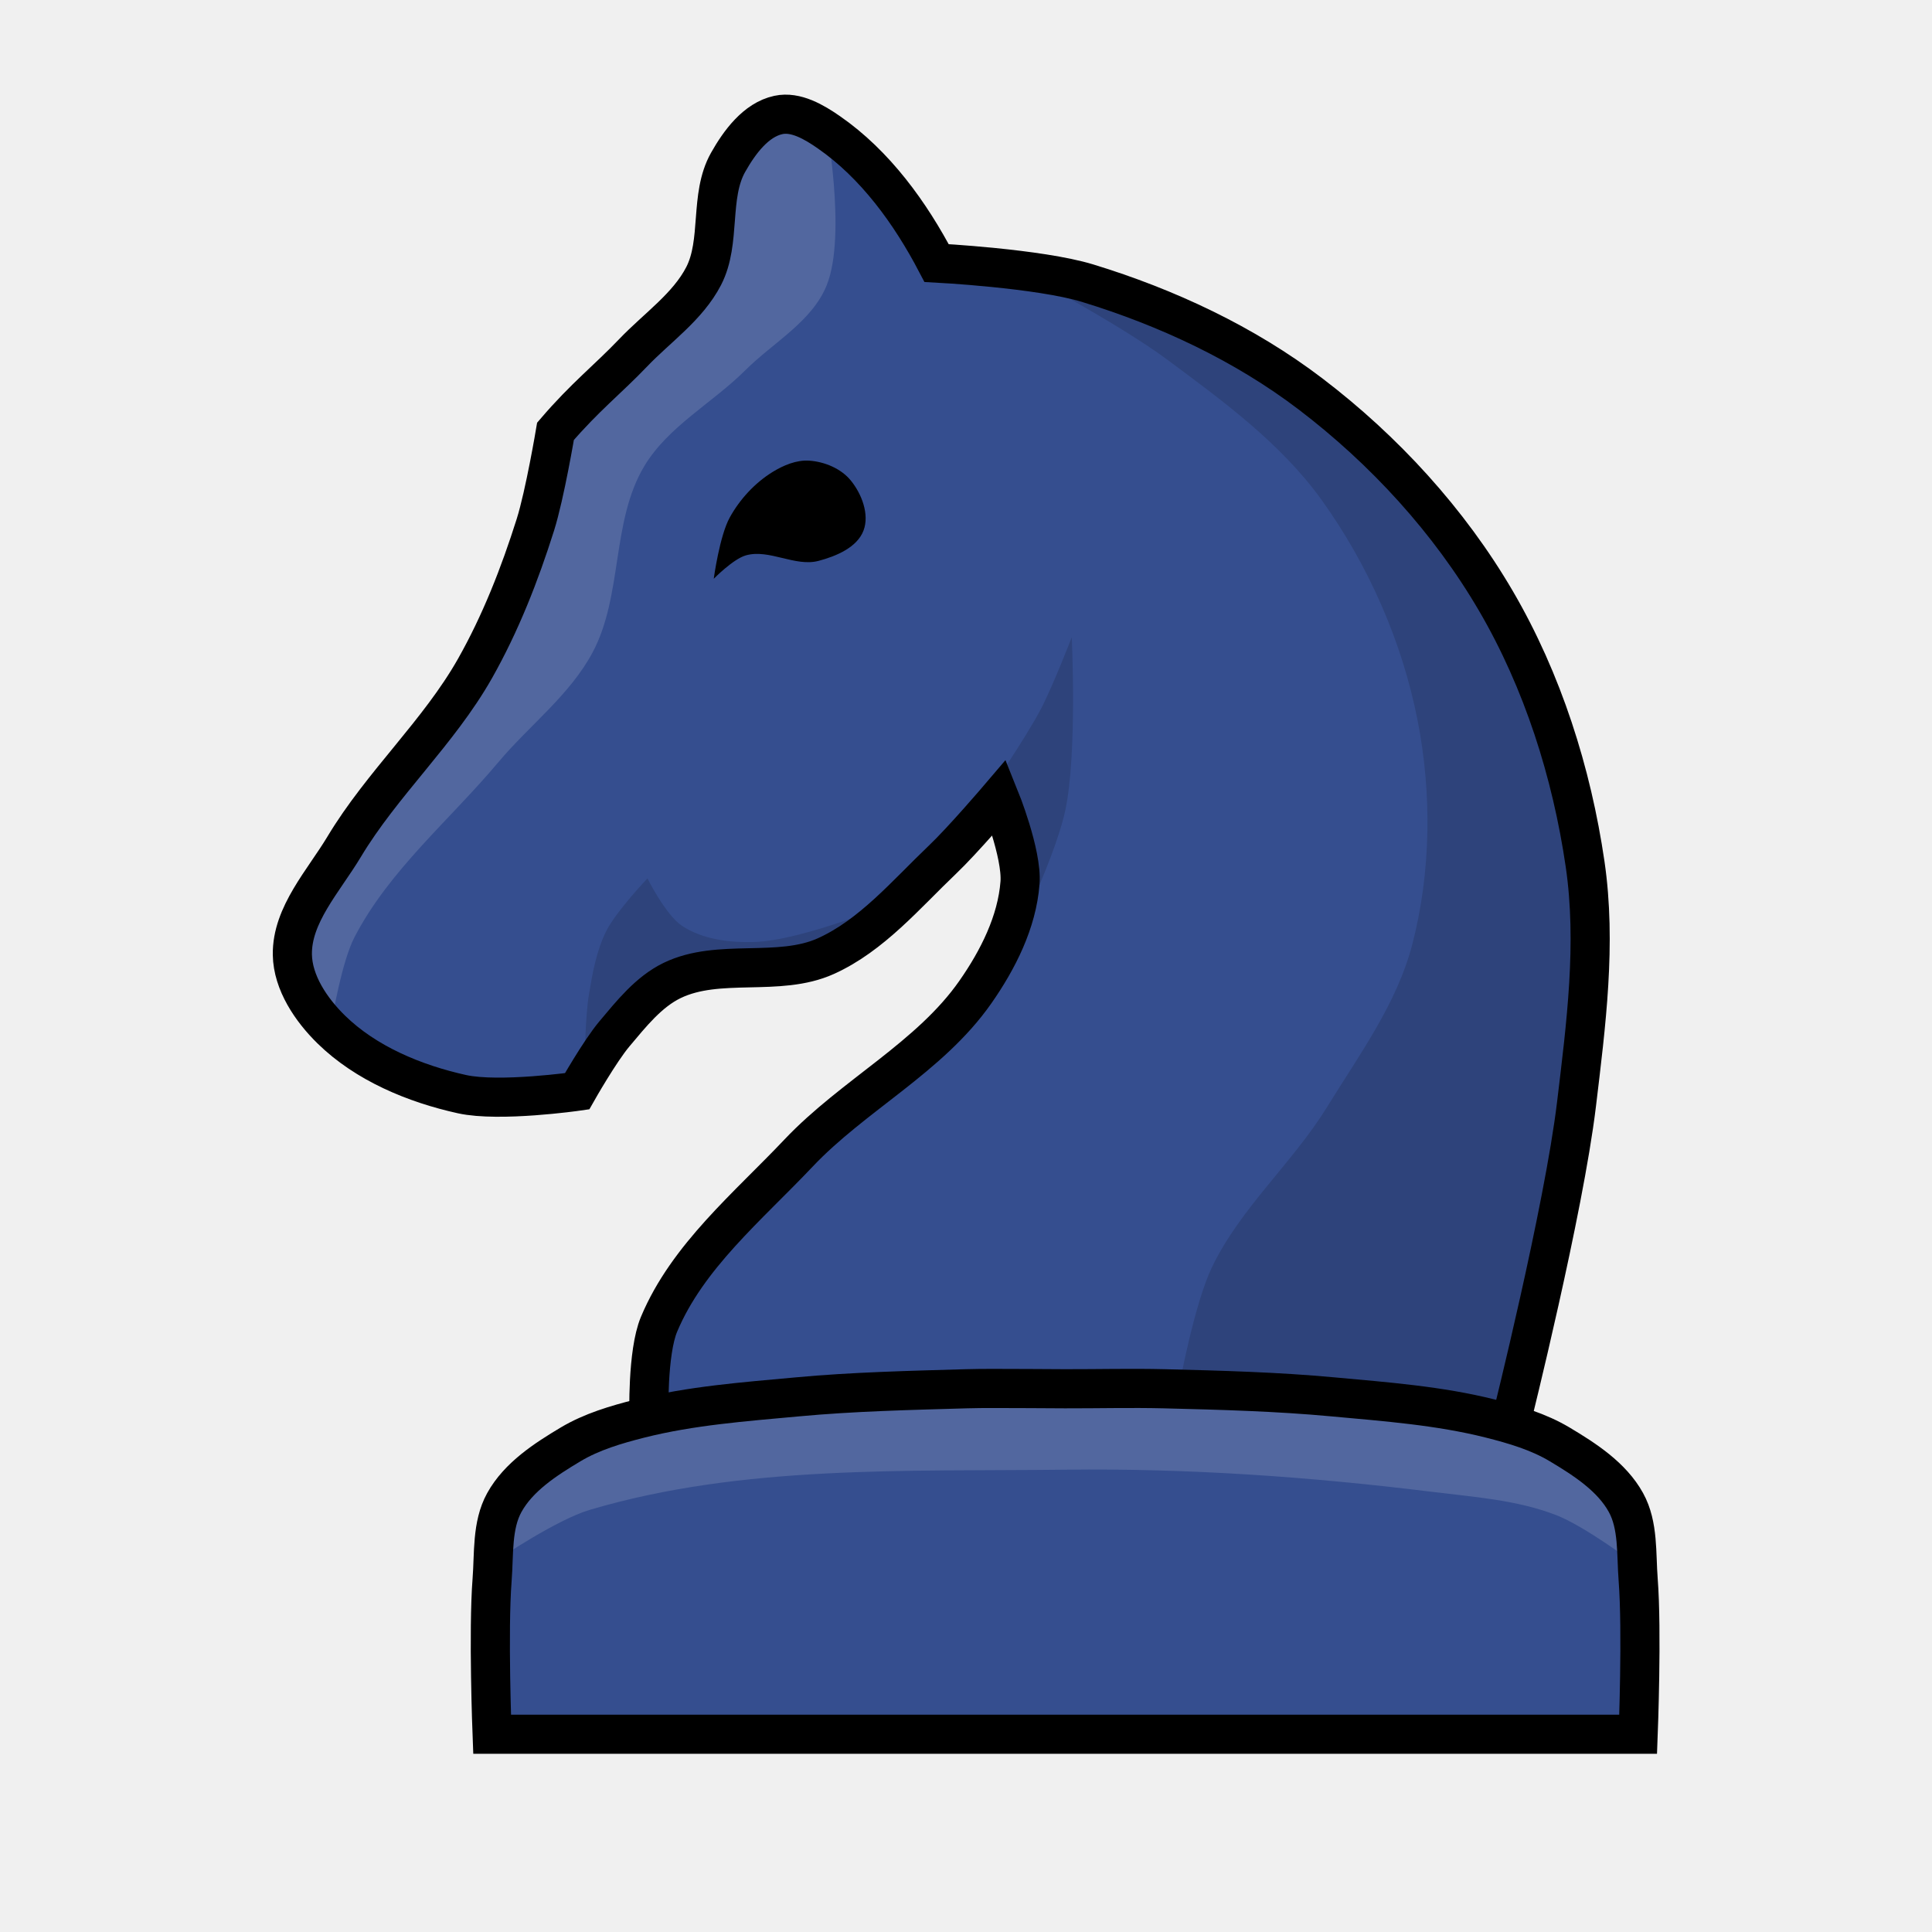
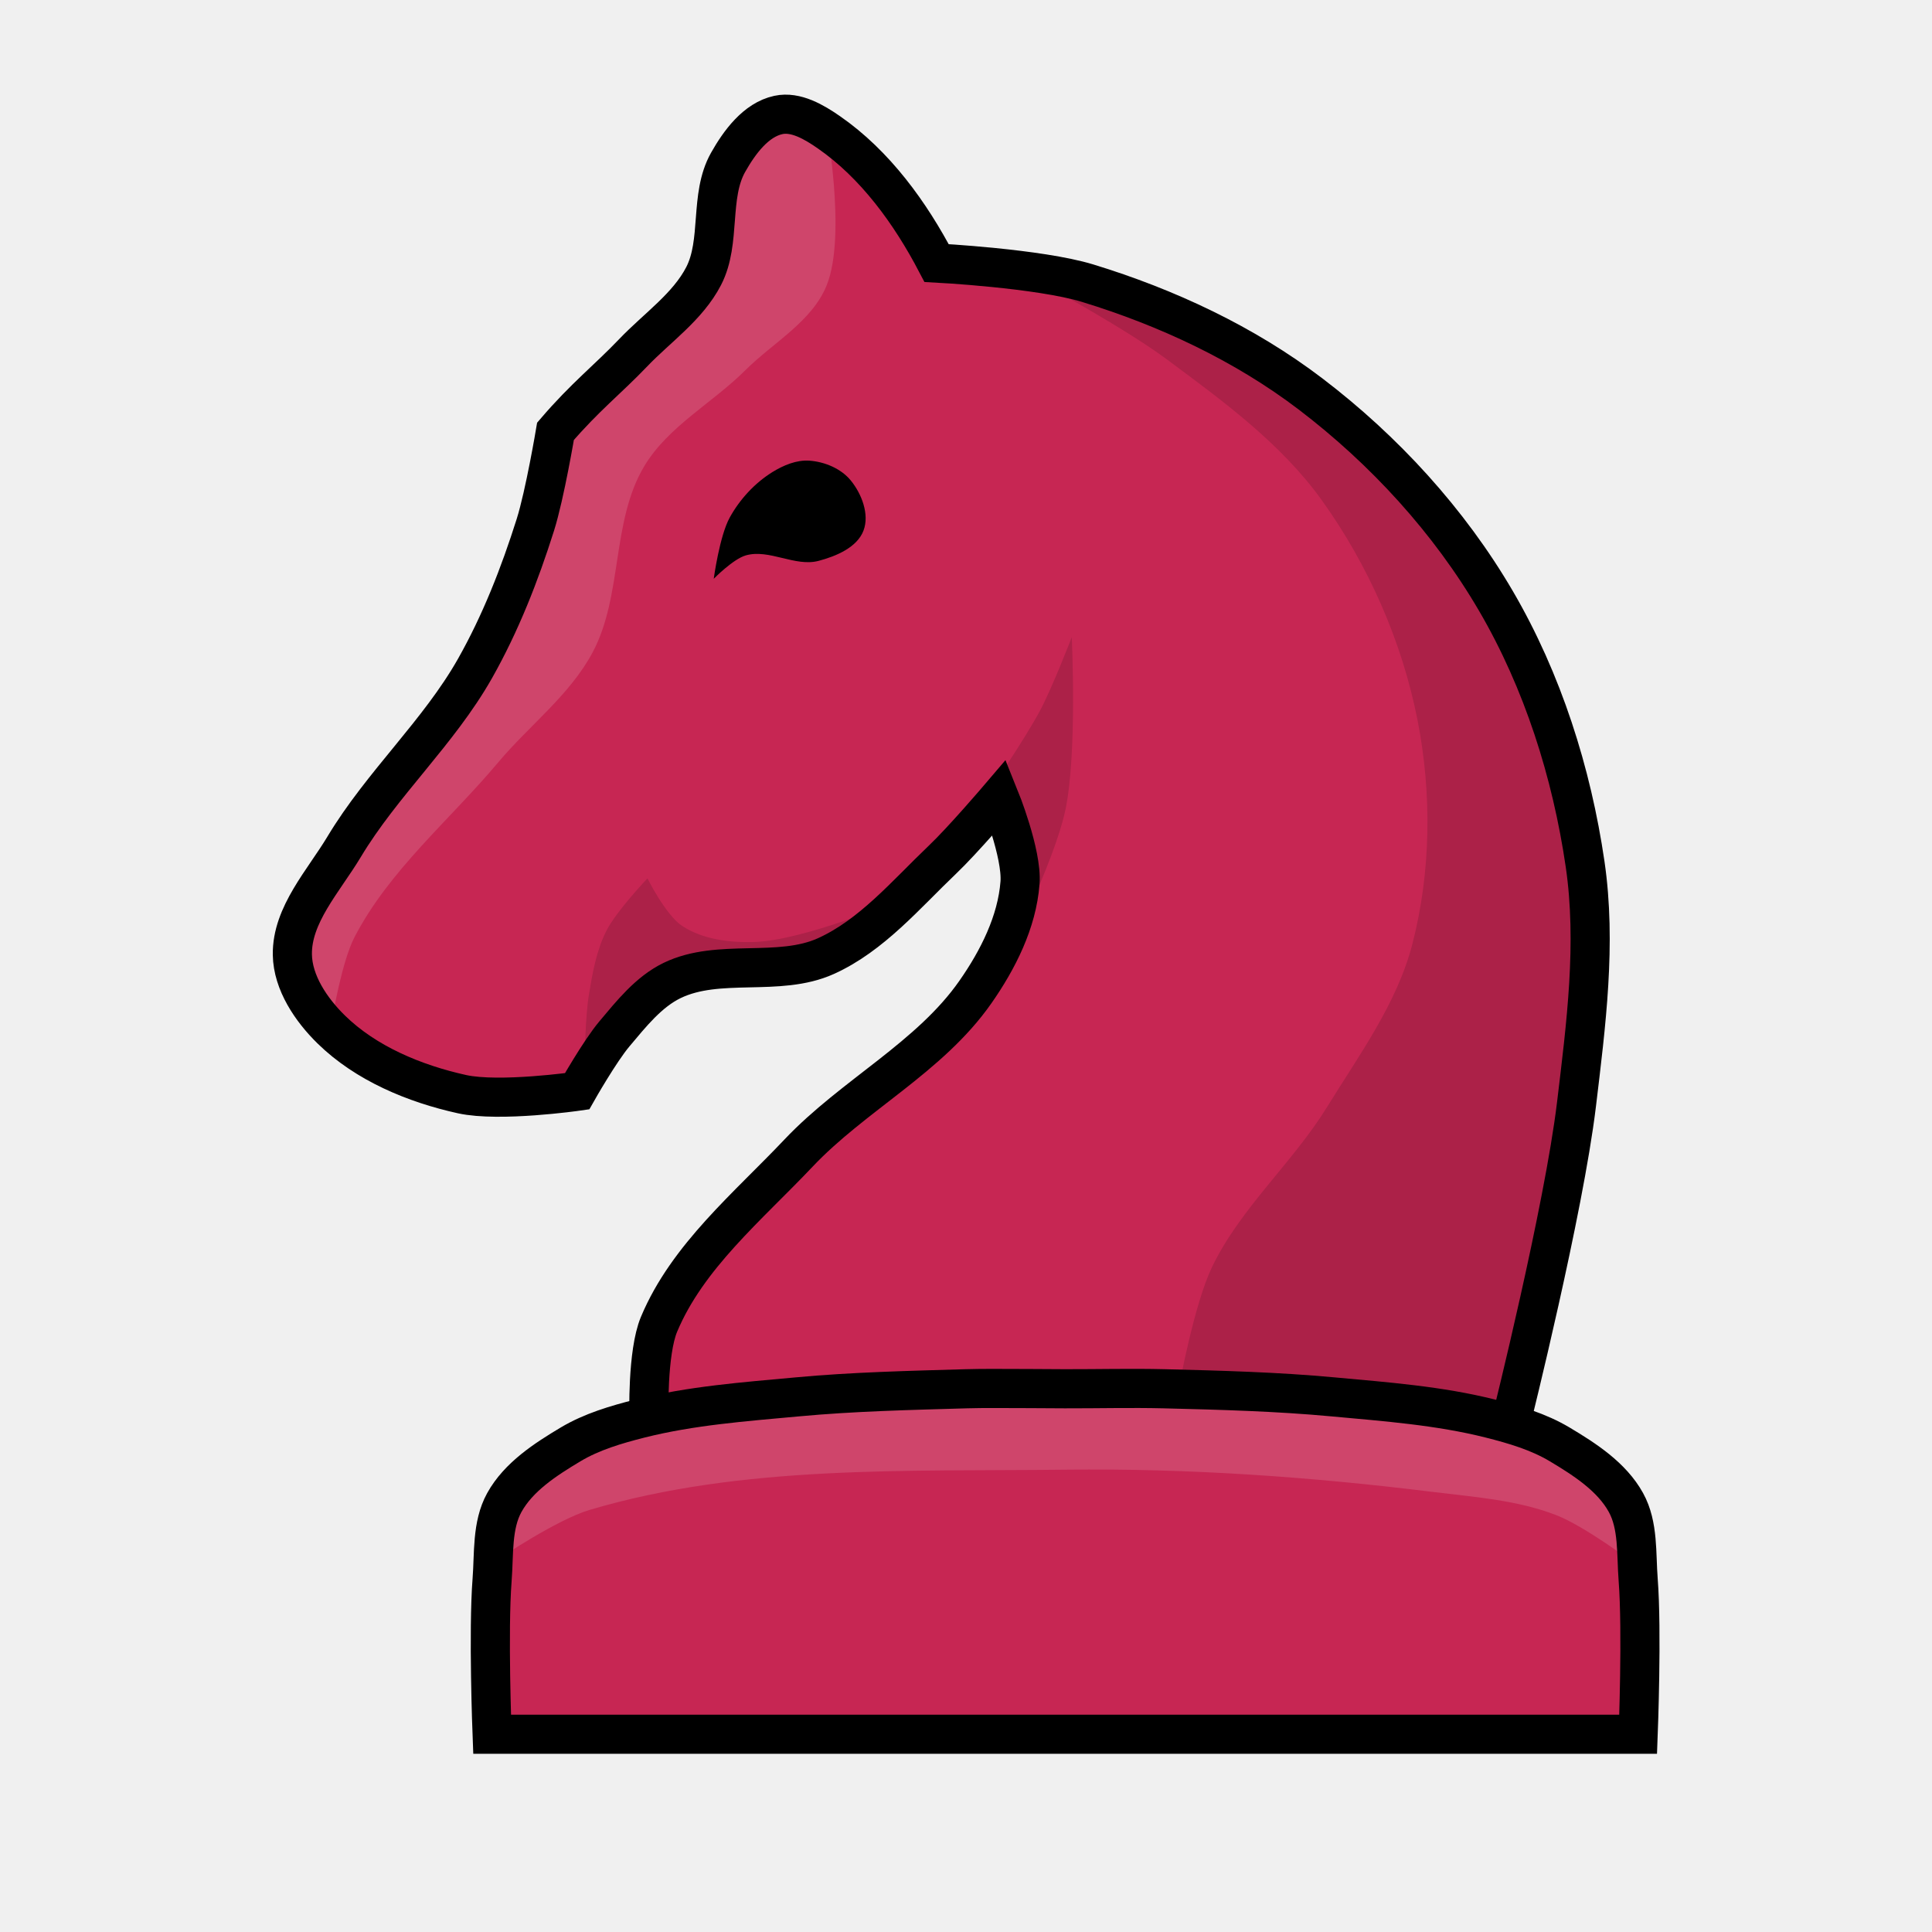
<svg xmlns="http://www.w3.org/2000/svg" width="45" height="45" version="1.1" xml:space="preserve">
  <g transform="matrix(1.823 0 0 1.823 -52.848 -57.124)">
-     <path d="m39.018 32.793c-0.028 5.2e-4 -0.056 4e-3 -0.083 0.01-0.288 0.062-0.499 0.35-0.643 0.606-0.243 0.431-0.085 1.012-0.312 1.452-0.204 0.395-0.596 0.66-0.902 0.982-0.324 0.34-0.614 0.563-0.991 1.002 0 0-0.135 0.806-0.257 1.194-0.199 0.634-0.445 1.26-0.772 1.838-0.464 0.82-1.187 1.471-1.672 2.278-0.262 0.437-0.669 0.868-0.661 1.378 0.006 0.359 0.24 0.704 0.496 0.956 0.444 0.435 1.065 0.693 1.672 0.827 0.479 0.106 1.47-0.037 1.47-0.037s0.289-0.511 0.477-0.735c0.215-0.255 0.435-0.534 0.735-0.68 0.597-0.29 1.362-0.039 1.966-0.312 0.587-0.265 1.022-0.788 1.488-1.231 0.261-0.248 0.729-0.796 0.729-0.796s0.291 0.717 0.263 1.09c-0.038 0.501-0.282 0.985-0.569 1.397-0.583 0.835-1.56 1.318-2.26 2.058-0.646 0.683-1.419 1.319-1.782 2.186-0.152 0.364-0.128 1.176-0.128 1.176h0.002c-0.04 9e-3 -0.079 0.018-0.119 0.028-0.304 0.077-0.613 0.168-0.883 0.329-0.323 0.193-0.666 0.415-0.848 0.744-0.161 0.292-0.13 0.655-0.156 0.987-0.051 0.656 0 1.973 0 1.973h14.643s0.051-1.317 0-1.973c-0.026-0.332 0.005-0.695-0.156-0.987-0.181-0.329-0.525-0.551-0.848-0.744-0.27-0.161-0.578-0.252-0.883-0.329-0.002-4.3e-4 -0.004-6.1e-4 -0.005-1e-3l0.276 5.2e-4s0.664-2.658 0.827-4.015c0.122-1.016 0.258-2.056 0.11-3.069-0.171-1.171-0.542-2.34-1.139-3.362-0.597-1.022-1.428-1.929-2.37-2.646-0.843-0.642-1.834-1.105-2.848-1.415-0.62-0.19-1.929-0.257-1.929-0.257-0.335-0.64-0.785-1.261-1.378-1.672-0.163-0.113-0.364-0.234-0.56-0.23z" fill="#354e8f" stroke="#000" stroke-width="1e-8" />
+     <path d="m39.018 32.793c-0.028 5.2e-4 -0.056 4e-3 -0.083 0.01-0.288 0.062-0.499 0.35-0.643 0.606-0.243 0.431-0.085 1.012-0.312 1.452-0.204 0.395-0.596 0.66-0.902 0.982-0.324 0.34-0.614 0.563-0.991 1.002 0 0-0.135 0.806-0.257 1.194-0.199 0.634-0.445 1.26-0.772 1.838-0.464 0.82-1.187 1.471-1.672 2.278-0.262 0.437-0.669 0.868-0.661 1.378 0.006 0.359 0.24 0.704 0.496 0.956 0.444 0.435 1.065 0.693 1.672 0.827 0.479 0.106 1.47-0.037 1.47-0.037s0.289-0.511 0.477-0.735c0.215-0.255 0.435-0.534 0.735-0.68 0.597-0.29 1.362-0.039 1.966-0.312 0.587-0.265 1.022-0.788 1.488-1.231 0.261-0.248 0.729-0.796 0.729-0.796s0.291 0.717 0.263 1.09c-0.038 0.501-0.282 0.985-0.569 1.397-0.583 0.835-1.56 1.318-2.26 2.058-0.646 0.683-1.419 1.319-1.782 2.186-0.152 0.364-0.128 1.176-0.128 1.176h0.002c-0.04 9e-3 -0.079 0.018-0.119 0.028-0.304 0.077-0.613 0.168-0.883 0.329-0.323 0.193-0.666 0.415-0.848 0.744-0.161 0.292-0.13 0.655-0.156 0.987-0.051 0.656 0 1.973 0 1.973h14.643s0.051-1.317 0-1.973c-0.026-0.332 0.005-0.695-0.156-0.987-0.181-0.329-0.525-0.551-0.848-0.744-0.27-0.161-0.578-0.252-0.883-0.329-0.002-4.3e-4 -0.004-6.1e-4 -0.005-1e-3l0.276 5.2e-4s0.664-2.658 0.827-4.015c0.122-1.016 0.258-2.056 0.11-3.069-0.171-1.171-0.542-2.34-1.139-3.362-0.597-1.022-1.428-1.929-2.37-2.646-0.843-0.642-1.834-1.105-2.848-1.415-0.62-0.19-1.929-0.257-1.929-0.257-0.335-0.64-0.785-1.261-1.378-1.672-0.163-0.113-0.364-0.234-0.56-0.23z" fill="#c72653" stroke="#000" stroke-width="1e-8" />
    <path d="m35.381 51.239s0.727-0.489 1.141-0.612c1.952-0.579 4.05-0.49 6.085-0.514 1.563-0.019 3.129 0.091 4.68 0.283 0.534 0.066 1.085 0.103 1.587 0.298 0.362 0.14 0.992 0.612 0.992 0.612l-0.198-0.794-1.009-0.81-2.497-0.48-4.415-0.05-3.952 0.198s-1.424 0.241-1.918 0.711c-0.304 0.289-0.496 1.158-0.496 1.158z" fill="#fff" fill-opacity=".143" stroke-width="0" />
    <g stroke-width="0">
      <path d="m38.11 38.729s0.247-0.252 0.409-0.298c0.299-0.085 0.629 0.15 0.93 0.07 0.223-0.059 0.491-0.171 0.573-0.386 0.079-0.207-0.023-0.472-0.164-0.643-0.123-0.15-0.332-0.237-0.526-0.251-0.165-0.012-0.333 0.059-0.474 0.146-0.225 0.14-0.416 0.347-0.544 0.579-0.131 0.236-0.205 0.783-0.205 0.783z" />
      <g fill-opacity=".14">
        <path d="m36.461 44.862s0.007-0.549 0.053-0.819c0.046-0.277 0.096-0.562 0.222-0.813 0.128-0.254 0.526-0.672 0.526-0.672s0.234 0.471 0.444 0.608c0.262 0.172 0.605 0.214 0.918 0.205 0.641-0.02 1.847-0.532 1.847-0.532l-0.725 0.631-1.883 0.368z" />
        <path d="m41.63 41.442s0.464-0.678 0.655-1.041c0.156-0.297 0.398-0.924 0.398-0.924s0.072 1.489-0.082 2.21c-0.146 0.681-0.783 1.935-0.783 1.935l0.094-1.479z" />
        <path d="m44.059 49.028s0.19-1.03 0.413-1.497c0.363-0.759 1.03-1.334 1.472-2.05 0.411-0.667 0.895-1.325 1.091-2.084 0.239-0.924 0.25-1.925 0.066-2.861-0.197-1.003-0.628-1.981-1.224-2.811-0.521-0.726-1.267-1.27-1.984-1.802-0.593-0.441-1.902-1.141-1.902-1.141l3.125 1.009 1.654 1.472 1.125 1.406 0.909 1.852 0.43 2.084 0.083 1.091-0.248 2.084-0.281 1.786-0.463 1.968-1.637-0.314z" />
      </g>
    </g>
    <path d="m41.684 49.075c-0.116 3.7e-4 -0.233 2.2e-4 -0.349 4e-3 -0.722 0.021-1.444 0.037-2.163 0.104-0.673 0.062-1.353 0.112-2.008 0.277-0.304 0.077-0.613 0.168-0.883 0.329-0.323 0.193-0.666 0.415-0.848 0.744-0.161 0.292-0.13 0.655-0.156 0.987-0.051 0.656 0 1.973 0 1.973h14.643s0.051-1.317 0-1.973c-0.026-0.332 0.005-0.695-0.156-0.987-0.181-0.329-0.525-0.551-0.848-0.744-0.27-0.161-0.578-0.252-0.883-0.329-0.655-0.165-1.335-0.215-2.008-0.277-0.719-0.067-1.442-0.086-2.164-0.104-0.421-0.01-0.843 8.3e-4 -1.264 0-0.305-6e-4 -0.61-5e-3 -0.915-4e-3z" fill="none" stroke="#000" stroke-width=".5" />
    <path d="m33.238 44.334s0.118-0.711 0.281-1.025c0.443-0.855 1.216-1.495 1.835-2.232 0.397-0.473 0.916-0.861 1.207-1.406 0.388-0.727 0.237-1.675 0.661-2.381 0.305-0.508 0.87-0.805 1.29-1.224 0.356-0.355 0.857-0.624 1.042-1.091 0.258-0.651-0.017-2.1-0.017-2.1l-0.612-0.132-0.678 0.628-0.116 1.224-0.728 1.058-1.389 1.224-0.562 2.232-1.554 2.348-1.24 1.885 0.149 0.711z" fill="#fff" fill-opacity=".143" stroke-width="0" />
    <path d="m37.281 49.431s-0.024-0.812 0.129-1.176c0.363-0.867 1.136-1.504 1.782-2.187 0.7-0.74 1.677-1.223 2.26-2.058 0.288-0.412 0.532-0.895 0.57-1.396 0.028-0.373-0.263-1.091-0.263-1.091s-0.468 0.549-0.729 0.797c-0.466 0.444-0.902 0.966-1.488 1.231-0.605 0.273-1.369 0.022-1.966 0.312-0.3 0.146-0.52 0.425-0.735 0.68-0.188 0.223-0.478 0.735-0.478 0.735s-0.991 0.142-1.47 0.037c-0.607-0.134-1.228-0.392-1.672-0.827-0.256-0.251-0.49-0.597-0.496-0.955-8e-3 -0.509 0.399-0.941 0.661-1.378 0.485-0.808 1.208-1.459 1.672-2.278 0.327-0.578 0.572-1.204 0.772-1.837 0.122-0.388 0.257-1.194 0.257-1.194 0.376-0.439 0.666-0.662 0.991-1.002 0.307-0.322 0.698-0.587 0.902-0.982 0.227-0.44 0.069-1.02 0.312-1.452 0.145-0.257 0.355-0.544 0.643-0.606 0.222-0.048 0.457 0.091 0.643 0.22 0.594 0.411 1.043 1.032 1.378 1.672 0 0 1.309 0.068 1.929 0.257 1.014 0.31 2.005 0.773 2.848 1.415 0.942 0.717 1.773 1.623 2.37 2.646 0.597 1.022 0.968 2.192 1.139 3.362 0.148 1.013 0.012 2.052-0.11 3.068-0.163 1.357-0.827 4.015-0.827 4.015" fill="none" stroke="#000" stroke-width=".5" />
  </g>
</svg>
